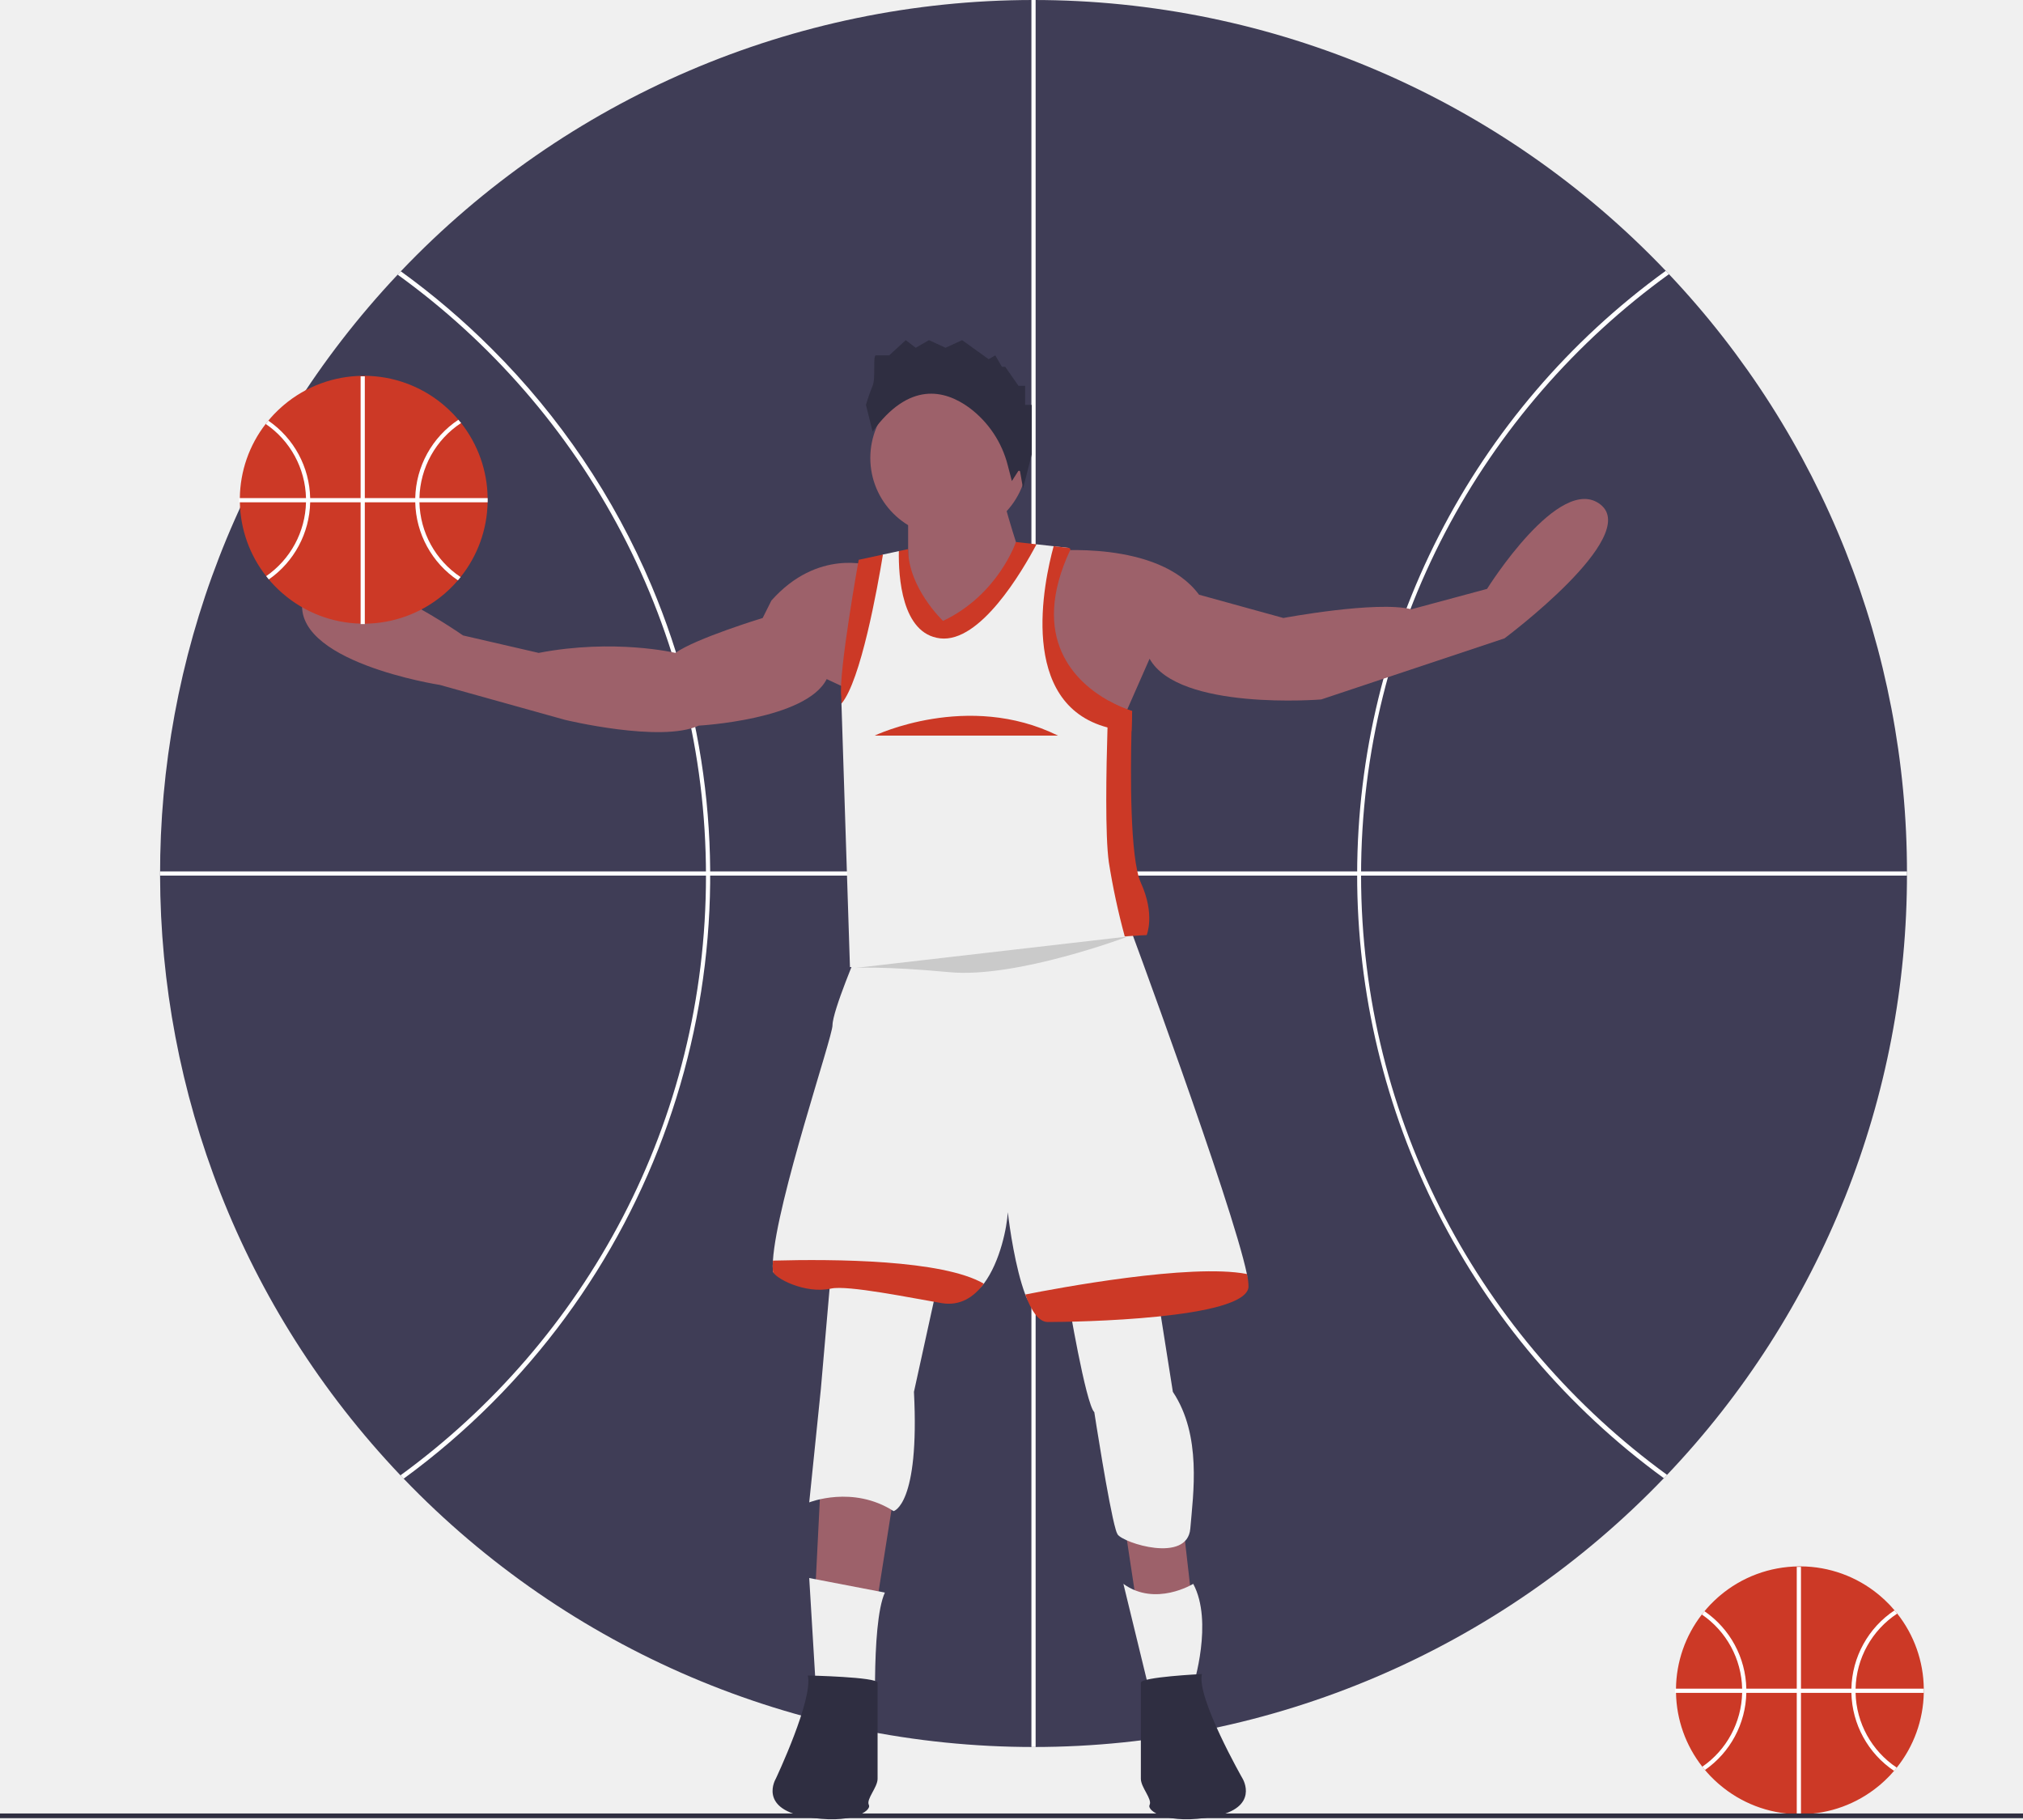
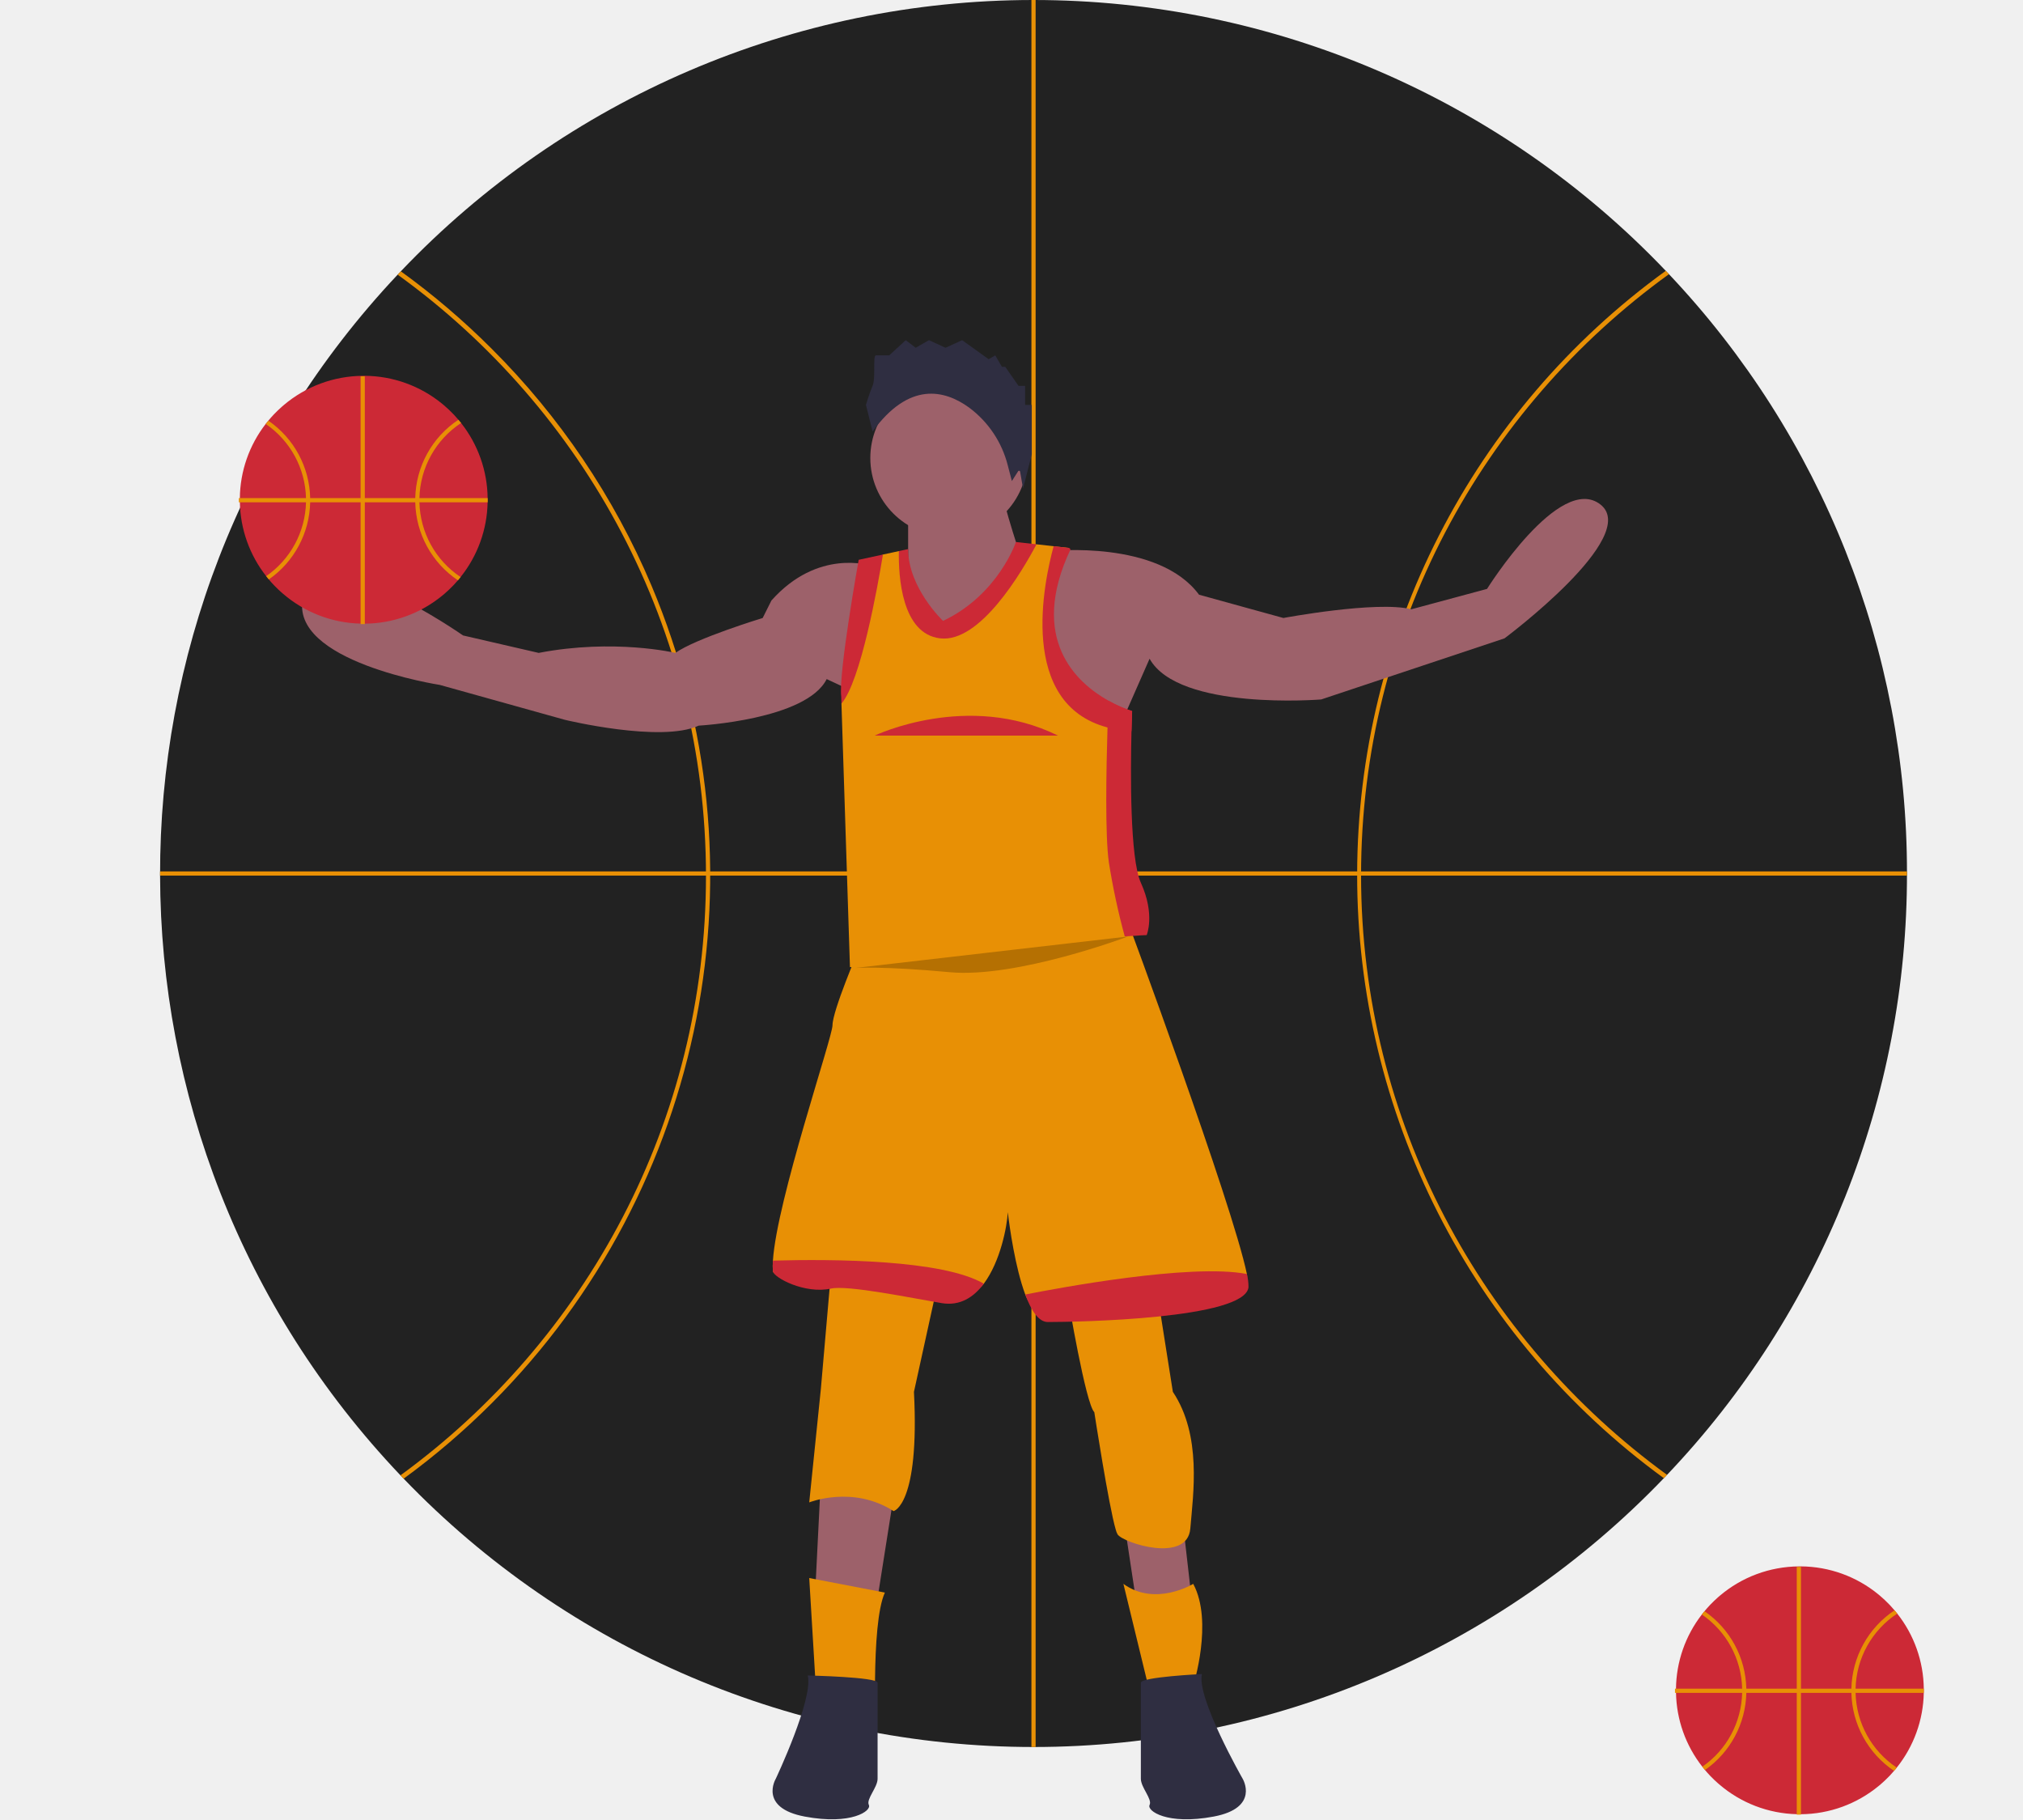
<svg xmlns="http://www.w3.org/2000/svg" data-name="Layer 1" width="963.5" height="866.436" viewBox="0 0 963.5 866.436">
-   <path d="M1034.51,821.29v.95c0,.25,0,.51-.02.76a58.689,58.689,0,0,1-12.87,35.6c-.41.53-.84,1.04-1.28,1.55-.66.78-1.34,1.53-2.04,2.27-.06.06-.12.13-.19.19l-.03.03c-.08.08-.16.17-.24.25q-1.845,1.905-3.87,3.65c-.27.23-.55.47-.84.7A58.792,58.792,0,0,1,976,880.8c-.1.01-.21.01-.31.01h-.35c-.1,0-.2,0-.3-.01-.35,0-.69-.01-1.04-.02a58.728,58.728,0,0,1-36.91-14.19c-.28-.23-.56-.47-.83-.72-1.07-.94-2.1-1.93-3.09-2.95-.08-.08-.16-.17-.24-.25l-.03-.03c-.07-.06-.13-.13-.19-.19-.84-.88-1.65-1.79-2.43-2.72q-.645-.765-1.26-1.56A58.615,58.615,0,0,1,916.49,823c-.02-.24-.02-.49-.02-.74v-.93c0-.11,0-.22.01-.33A58.693,58.693,0,0,1,928.79,785.68q.615-.795,1.26-1.56c.79-.96,1.62-1.89,2.47-2.8.06-.07.12-.13.19-.2,0-.01.01-.02.02-.03.08-.08.16-.17.25-.25q1.665-1.725,3.47-3.32c.27-.25.55-.49.83-.72A58.777,58.777,0,0,1,974.98,762.77c.1-.01.21-.01.31-.01h.65a58.802,58.802,0,0,1,37,13.4c.28.24.56.47.84.71,1.46,1.24,2.86,2.56,4.19,3.94.08.08.16.17.24.25l.02.02c.07.06.14.14.2.2.74.78,1.45,1.59,2.14,2.41.44.51.86,1.02,1.28,1.55A58.691,58.691,0,0,1,1034.5,821,2.807,2.807,0,0,1,1034.51,821.29Z" transform="translate(-118.25 -16.78205)" fill="#cc3926" />
-   <rect x="855.75" y="746.218" width="2" height="118" fill="#fff" />
-   <rect x="797.75" y="804.218" width="118.51" height="2" fill="#fff" />
-   <path d="M949.98,821a45.929,45.929,0,0,0-19.93-36.88q-.645.765-1.26,1.56A43.961,43.961,0,0,1,947.99,821c.01.33.01.66.01,1s0,.67-.01,1a44.004,44.004,0,0,1-18.97,35.17q.615.795,1.26,1.56A45.959,45.959,0,0,0,949.98,823c.02-.33.02-.67.02-1S950,821.33,949.98,821Z" transform="translate(-118.25 -16.78205)" fill="#fff" />
-   <path d="M1002.01,823c-.01-.33-.01-.66-.01-1s0-.67.01-1a43.998,43.998,0,0,1,19.84-35.76c-.42-.53-.84-1.04-1.28-1.55A45.965,45.965,0,0,0,1000.02,821c-.02.33-.02.67-.02,1s0,.67.02,1a45.95,45.95,0,0,0,20.32,37.15c.44-.51.87-1.02,1.28-1.55A43.981,43.981,0,0,1,1002.01,823Z" transform="translate(-118.25 -16.78205)" fill="#fff" />
-   <rect y="863.658" width="963.5" height="2.24" fill="#2f2e41" />
-   <path d="M1026.489,432.623A414.549,414.549,0,0,1,912.219,719.167c-.5.53-1.01,1.06-1.519,1.591a415.999,415.999,0,0,1-600.2.23c-.51-.53-1.02-1.06-1.521-1.589a415.996,415.996,0,0,1-1.339-571.81c.49-.54 1-1.07,1.509-1.601a416.003,416.003,0,0,1,602.46-.231c.51.53,1.02,1.06,1.511,1.599A414.51,414.51,0,0,1,1026.489,432.623Z" transform="translate(-118.25 -16.78205)" fill="#3f3d56" />
-   <rect x="76.239" y="415" width="832" height="2" fill="#fff" />
-   <rect x="491.239" y="0" width="2" height="832" fill="#fff" />
-   <path d="M428.536,295.672a353.752,353.752,0,0,0-76.123-112.811,356.31,356.31,0,0,0-43.264-36.873c-.51.53-1.02,1.06-1.509,1.601,88.855,64.126,146.805,168.544,146.85,286.254.045,117.21-57.335,221.292-145.51,285.556.5.53,1.01,1.06,1.521,1.589a356.737,356.737,0,0,0,42.106-36.086,355.361,355.361,0,0,0,75.931-389.229Z" transform="translate(-118.25 -16.78205)" fill="#fff" />
-   <path d="M766.489,433.723c-.045-117.71,57.825-222.172,146.63-286.366-.49-.54-1-1.07-1.511-1.599a355.313,355.313,0,0,0-.909,575c.51-.53,1.02-1.06,1.519-1.591C824.004,654.97,766.534,550.933,766.489,433.723Z" transform="translate(-118.25 -16.78205)" fill="#fff" />
+   <path d="M1034.51,821.29v.95c0,.25,0,.51-.02.76a58.689,58.689,0,0,1-12.87,35.6c-.41.53-.84,1.04-1.28,1.55-.66.78-1.34,1.53-2.04,2.27-.06.06-.12.13-.19.19l-.03.03c-.08.08-.16.17-.24.25q-1.845,1.905-3.87,3.65c-.27.23-.55.47-.84.7A58.792,58.792,0,0,1,976,880.8c-.1.01-.21.01-.31.01h-.35c-.1,0-.2,0-.3-.01-.35,0-.69-.01-1.04-.02a58.728,58.728,0,0,1-36.91-14.19c-.28-.23-.56-.47-.83-.72-1.07-.94-2.1-1.93-3.09-2.95-.08-.08-.16-.17-.24-.25l-.03-.03c-.07-.06-.13-.13-.19-.19-.84-.88-1.65-1.79-2.43-2.72q-.645-.765-1.26-1.56A58.615,58.615,0,0,1,916.49,823c-.02-.24-.02-.49-.02-.74v-.93c0-.11,0-.22.01-.33A58.693,58.693,0,0,1,928.79,785.68q.615-.795,1.26-1.56c.79-.96,1.62-1.89,2.47-2.8.06-.07.12-.13.19-.2,0-.01.01-.02.02-.03.08-.08.16-.17.25-.25q1.665-1.725,3.47-3.32c.27-.25.55-.49.83-.72A58.777,58.777,0,0,1,974.98,762.77c.1-.01.21-.01.31-.01h.65a58.802,58.802,0,0,1,37,13.4c.28.24.56.47.84.71,1.46,1.24,2.86,2.56,4.19,3.94.08.08.16.17.24.25l.02.02c.07.06.14.14.2.2.74.78,1.45,1.59,2.14,2.41.44.51.86,1.02,1.28,1.55A58.691,58.691,0,0,1,1034.5,821,2.807,2.807,0,0,1,1034.51,821.29Z" transform="translate(-118.25 -16.78205)" fill="#cc2936" />
+   <rect x="855.75" y="746.218" width="2" height="118" fill="#e89005" />
+   <rect x="797.75" y="804.218" width="118.51" height="2" fill="#e89005" />
+   <path d="M949.98,821a45.929,45.929,0,0,0-19.93-36.88q-.645.765-1.26,1.56A43.961,43.961,0,0,1,947.99,821c.01.33.01.66.01,1s0,.67-.01,1a44.004,44.004,0,0,1-18.97,35.17q.615.795,1.26,1.56A45.959,45.959,0,0,0,949.98,823c.02-.33.02-.67.02-1S950,821.33,949.98,821Z" transform="translate(-118.25 -16.78205)" fill="#e89005" />
+   <path d="M1002.01,823c-.01-.33-.01-.66-.01-1s0-.67.01-1a43.998,43.998,0,0,1,19.84-35.76c-.42-.53-.84-1.04-1.28-1.55A45.965,45.965,0,0,0,1000.02,821c-.02.33-.02.67-.02,1s0,.67.02,1a45.95,45.95,0,0,0,20.32,37.15c.44-.51.87-1.02,1.28-1.55A43.981,43.981,0,0,1,1002.01,823Z" transform="translate(-118.25 -16.78205)" fill="#e89005" />
+   <path d="M1026.489,432.623A414.549,414.549,0,0,1,912.219,719.167c-.5.53-1.01,1.06-1.519,1.591a415.999,415.999,0,0,1-600.2.23c-.51-.53-1.02-1.06-1.521-1.589a415.996,415.996,0,0,1-1.339-571.81c.49-.54 1-1.07,1.509-1.601a416.003,416.003,0,0,1,602.46-.231c.51.53,1.02,1.06,1.511,1.599A414.51,414.51,0,0,1,1026.489,432.623Z" transform="translate(-118.25 -16.78205)" fill="#222222" />
+   <rect x="76.239" y="415" width="832" height="2" fill="#e89005" />
+   <rect x="491.239" y="0" width="2" height="832" fill="#e89005" />
+   <path d="M428.536,295.672a353.752,353.752,0,0,0-76.123-112.811,356.31,356.31,0,0,0-43.264-36.873c-.51.53-1.02,1.06-1.509,1.601,88.855,64.126,146.805,168.544,146.85,286.254.045,117.21-57.335,221.292-145.51,285.556.5.53,1.01,1.06,1.521,1.589a356.737,356.737,0,0,0,42.106-36.086,355.361,355.361,0,0,0,75.931-389.229Z" transform="translate(-118.25 -16.78205)" fill="#e89005" />
+   <path d="M766.489,433.723c-.045-117.71,57.825-222.172,146.63-286.366-.49-.54-1-1.07-1.511-1.599a355.313,355.313,0,0,0-.909,575c.51-.53,1.02-1.06,1.519-1.591C824.004,654.97,766.534,550.933,766.489,433.723Z" transform="translate(-118.25 -16.78205)" fill="#e89005" />
  <polygon points="390.955 704.422 388.184 759.842 417.279 765.384 425.592 712.735 390.955 704.422" fill="#9d616a" />
  <polygon points="535.046 722.434 541.974 768.155 568.298 768.155 562.756 719.663 535.046 722.434" fill="#9d616a" />
-   <path d="M514.747,614.521l-5.542,63.733-5.542,54.034s20.782-8.313,40.179,4.156c0,0,12.469-2.771,9.698-56.805L566.01,622.834Z" transform="translate(-118.25 -16.78205)" fill="#efefef" />
-   <path d="M626.972,635.303s8.313,49.878,12.469,54.034c0,0,6.862,44.603,10.195,55.879a10.055,10.055,0,0,0,.889,2.312c2.771,4.156,33.252,13.855,34.637-2.771s5.542-44.336-8.313-65.118l-8.313-52.649Z" transform="translate(-118.25 -16.78205)" fill="#efefef" />
-   <path d="M710.795,629.069c-1.385,15.24-77.588,12.469-91.443,12.469-4.378,0-10.003-.679-12.802-8.244-4.794-12.927-7.426-31.811-8.313-39.196-.36,6.844-3.519,23.415-11.416,34.028-4.808,6.484-12.76,5.196-21.503,3.713-14.52-2.466-43.38-11.444-51.263-9.698-12.469,2.771-27.474,3.048-27.71,0a35.684,35.684,0,0,1,.028-5.002c1.829-28.652,28.375-106.323,28.375-112.073,0-6.927,12.469-36.023,12.469-36.023L654.682,453.803s50.487,136.194,57.429,169.723C712.706,626.422,710.906,627.863,710.795,629.069Z" transform="translate(-118.25 -16.78205)" fill="#efefef" />
-   <path d="M539.686,775.239l-36.023-6.927,3.464,57.498,28.403,20.09S532.758,790.479,539.686,775.239Z" transform="translate(-118.25 -16.78205)" fill="#efefef" />
-   <path d="M686.548,771.082s-18.011,11.084-33.252,0L665.766,822.345l20.782-2.771S696.247,789.093,686.548,771.082Z" transform="translate(-118.25 -16.78205)" fill="#efefef" />
+   <path d="M514.747,614.521l-5.542,63.733-5.542,54.034s20.782-8.313,40.179,4.156c0,0,12.469-2.771,9.698-56.805L566.01,622.834Z" transform="translate(-118.25 -16.78205)" fill="#e89005" />
+   <path d="M626.972,635.303s8.313,49.878,12.469,54.034c0,0,6.862,44.603,10.195,55.879a10.055,10.055,0,0,0,.889,2.312c2.771,4.156,33.252,13.855,34.637-2.771s5.542-44.336-8.313-65.118l-8.313-52.649Z" transform="translate(-118.25 -16.78205)" fill="#e89005" />
+   <path d="M710.795,629.069c-1.385,15.24-77.588,12.469-91.443,12.469-4.378,0-10.003-.679-12.802-8.244-4.794-12.927-7.426-31.811-8.313-39.196-.36,6.844-3.519,23.415-11.416,34.028-4.808,6.484-12.76,5.196-21.503,3.713-14.52-2.466-43.38-11.444-51.263-9.698-12.469,2.771-27.474,3.048-27.71,0a35.684,35.684,0,0,1,.028-5.002c1.829-28.652,28.375-106.323,28.375-112.073,0-6.927,12.469-36.023,12.469-36.023L654.682,453.803s50.487,136.194,57.429,169.723C712.706,626.422,710.906,627.863,710.795,629.069Z" transform="translate(-118.25 -16.78205)" fill="#e89005" />
+   <path d="M539.686,775.239l-36.023-6.927,3.464,57.498,28.403,20.09S532.758,790.479,539.686,775.239Z" transform="translate(-118.25 -16.78205)" fill="#e89005" />
+   <path d="M686.548,771.082s-18.011,11.084-33.252,0L665.766,822.345l20.782-2.771S696.247,789.093,686.548,771.082Z" transform="translate(-118.25 -16.78205)" fill="#e89005" />
  <path d="M690.705,814.032s-29.095,1.385-29.095,4.156V863.91c0,4.156,5.542,9.698,4.156,12.469s8.313,9.698,30.481,5.542,13.855-18.011,13.855-18.011S687.934,825.116,690.705,814.032Z" transform="translate(-118.25 -16.78205)" fill="#2f2e41" />
  <path d="M502.97,814.725s33.252.693,33.252,3.464V863.91c0,4.156-5.542,9.698-4.156,12.469s-8.313,9.698-30.481,5.542-13.855-18.011-13.855-18.011S505.741,825.809,502.97,814.725Z" transform="translate(-118.25 -16.78205)" fill="#2f2e41" />
-   <path d="M712.873,629.761c-1.385,15.24-81.744,16.626-95.599,16.626-4.378,0-7.925-5.528-10.724-13.093,14.867-2.951,78.808-14.991,105.562-9.768A25.436,25.436,0,0,1,712.873,629.761Z" transform="translate(-118.25 -16.78205)" fill="#cc3926" />
-   <path d="M586.82,628.127c-4.808,6.484-11.375,10.738-20.117,9.255-14.52-2.466-44.765-8.673-52.649-6.927-12.469,2.771-27.474-5.265-27.71-8.313a35.684,35.684,0,0,1,.028-5.002C515.536,616.35,567.188,616.696,586.82,628.127Z" transform="translate(-118.25 -16.78205)" fill="#cc3926" />
+   <path d="M712.873,629.761c-1.385,15.24-81.744,16.626-95.599,16.626-4.378,0-7.925-5.528-10.724-13.093,14.867-2.951,78.808-14.991,105.562-9.768A25.436,25.436,0,0,1,712.873,629.761Z" transform="translate(-118.25 -16.78205)" fill="#cc2936" />
+   <path d="M586.82,628.127c-4.808,6.484-11.375,10.738-20.117,9.255-14.52-2.466-44.765-8.673-52.649-6.927-12.469,2.771-27.474-5.265-27.71-8.313a35.684,35.684,0,0,1,.028-5.002C515.536,616.35,567.188,616.696,586.82,628.127Z" transform="translate(-118.25 -16.78205)" fill="#cc2936" />
  <path d="M532.758,286.158s-24.939-8.313-47.107,16.626l-4.156,8.313s-31.866,9.698-41.565,16.626c0,0-29.095-6.927-65.118,0l-36.023-8.313S269.514,270.918,262.587,301.399s65.118,41.565,65.118,41.565l59.576,16.626s45.721,11.084,63.733,2.771c0,0,51.263-2.771,60.962-22.168l20.782,9.698Z" transform="translate(-118.25 -16.78205)" fill="#9d616a" />
  <path d="M618.659,279.231s51.263-5.542,70.66,20.782l40.179,11.084s44.336-8.313,60.962-4.156l36.023-9.698s34.637-55.42,54.034-40.179-45.721,63.733-45.721,63.733l-87.286,29.095s-67.889,5.542-81.744-19.397L650.525,365.132l-58.191-13.855Z" transform="translate(-118.25 -16.78205)" fill="#9d616a" />
  <circle cx="451.917" cy="218.113" r="37.408" fill="#9d616a" />
  <path d="M550.77,257.063v30.481l13.855,48.492,41.565-48.492s-11.084-33.252-11.084-38.794S550.77,257.063,550.77,257.063Z" transform="translate(-118.25 -16.78205)" fill="#9d616a" />
-   <path d="M660.917,457.267s-.679,5.002-6.983,5.459c-12.622.928-33.876,3.076-47.744,7.703-20.782,6.927-83.13,6.927-83.13,6.927L519.014,351.858l1.967-9.588c-1.385-11.084,9.698-55.42,9.698-55.42l8.091-5.971,7.579-1.635,2.341,2.064c0,18.455,18.011,36.023,18.011,36.023,26.324-12.469,37.408-40.179,37.408-40.179l7.8-1.15,8.161.914,7.385.831-2.563,2.175-1.385,2.771c-.083.166.069-.166,0,0-20.173,42.798,4.184,62.154,19.397,70.66,6.304,3.547,6.927,6.927,6.927,6.927s5.694-1.704,5.542,4.156c-.457,18.968-3.907,61.793,1.385,73.431C663.688,453.111,660.917,457.267,660.917,457.267Z" transform="translate(-118.25 -16.78205)" fill="#efefef" />
+   <path d="M660.917,457.267s-.679,5.002-6.983,5.459c-12.622.928-33.876,3.076-47.744,7.703-20.782,6.927-83.13,6.927-83.13,6.927L519.014,351.858l1.967-9.588c-1.385-11.084,9.698-55.42,9.698-55.42l8.091-5.971,7.579-1.635,2.341,2.064c0,18.455,18.011,36.023,18.011,36.023,26.324-12.469,37.408-40.179,37.408-40.179l7.8-1.15,8.161.914,7.385.831-2.563,2.175-1.385,2.771c-.083.166.069-.166,0,0-20.173,42.798,4.184,62.154,19.397,70.66,6.304,3.547,6.927,6.927,6.927,6.927s5.694-1.704,5.542,4.156c-.457,18.968-3.907,61.793,1.385,73.431C663.688,453.111,660.917,457.267,660.917,457.267Z" transform="translate(-118.25 -16.78205)" fill="#e89005" />
  <path d="M530.68,209.605a93.276,93.276,0,0,1,3.159-9.066c1.579-3.626,0-14.505,1.579-14.505h6.318l7.897-7.252,4.738,3.626,6.318-3.626,7.897,3.626,7.897-3.626,12.636,9.066,3.159-1.813,3.159,5.439h1.579l6.318,9.066h3.159v9.066h3.159v23.57l-4.156,16.267-1.385-7.982a.504.504,0,0,0-.928-.272l-3.007,4.679-1.929-7.382A49.341,49.341,0,0,0,579.798,210.884c-11.688-8.481-28.585-12.52-45.959,11.413Z" transform="translate(-118.25 -16.78205)" fill="#2f2e41" />
-   <path d="M538.771,280.88c-2.632,16.002-10.585,60.255-19.757,70.979l-.111-3.353c-1.385-11.084,8.313-65.118,8.313-65.118Z" transform="translate(-118.25 -16.78205)" fill="#cc3926" />
-   <path d="M611.912,276.003c-6.955,13.134-26.878,47.038-45.901,44.793-18.358-2.161-19.882-29.567-19.66-41.551l4.42-.956c0,18.455,16.626,34.194,16.626,34.194,26.324-12.469,34.706-37.575,34.706-37.575Z" transform="translate(-118.25 -16.78205)" fill="#cc3926" />
-   <path d="M657.453,355.433s-.152,3.713-.304,9.574a57.666,57.666,0,0,1-11.417-1.773C602.934,351.942,615.445,293.82,620.072,276.917l7.385.831h.014c.208.194.43.402.651.61-20.173,42.798,2.84,63.608,18.053,72.115A57.881,57.881,0,0,0,657.453,355.433Z" transform="translate(-118.25 -16.78205)" fill="#cc3926" />
-   <path d="M664.38,462.116s-4.143.152-10.447.61A329.948,329.948,0,0,1,646.369,427.479c-1.829-12.802-1.247-44.294-.637-64.245.166-5.223.319-9.671.443-12.761a57.881,57.881,0,0,0,11.278,4.96s-.152,3.713-.304,9.574c-.457,18.968-.831,60.532,4.461,72.171C668.537,452.418,664.38,462.116,664.38,462.116Z" transform="translate(-118.25 -16.78205)" fill="#cc3926" />
-   <path d="M534.837,367.102s44.336-21.212,87.286,0" transform="translate(-118.25 -16.78205)" fill="#cc3926" />
-   <path d="M525.489,477.782s13-1,45,2,85-17,85-17" transform="translate(-118.25 -16.78205)" fill="#cacaca" />
-   <path d="M350.51,254.29v.95c0,.25,0,.51-.02.76a58.689,58.689,0,0,1-12.87,35.6c-.41.53-.84,1.04-1.28,1.55-.66.78-1.34,1.53-2.04,2.27-.06.06-.12.13-.19.19l-.03.03c-.08.08-.16.17-.24.25q-1.845,1.905-3.87,3.65c-.27.23-.55.47-.84.7A58.792,58.792,0,0,1,292,313.8c-.1.01-.21.01-.31.01h-.35c-.1,0-.2,0-.3-.01-.35,0-.69-.01-1.04-.02a58.728,58.728,0,0,1-36.91-14.19c-.28-.23-.56-.47-.83-.72-1.07-.94-2.1-1.93-3.09-2.95-.08-.08-.16-.17-.24-.25l-.03-.03c-.07-.06-.13-.13-.19-.19-.84-.88-1.65-1.79-2.43-2.72q-.645-.765-1.26-1.56A58.615,58.615,0,0,1,232.49,256c-.02-.24-.02-.49-.02-.74v-.93c0-.11,0-.22.01-.33A58.693,58.693,0,0,1,244.79,218.68q.615-.795,1.26-1.56c.79-.96,1.62-1.89,2.47-2.8.06-.07.12-.13.19-.2,0-.01.01-.02.02-.03.08-.08.16-.17.25-.25q1.665-1.725,3.47-3.32c.27-.25.55-.49.83-.72a58.777,58.777,0,0,1,37.7-14.03c.1-.01.21-.01.31-.01h.65a58.802,58.802,0,0,1,37,13.4c.28.24.56.47.84.71,1.46,1.24,2.86,2.56,4.19,3.94.08.08.16.17.24.25l.02.02c.07.06.14.14.2.2.74.78,1.45,1.59,2.14,2.41.44.51.86,1.02,1.28,1.55A58.691,58.691,0,0,1,350.5,254,2.807,2.807,0,0,1,350.51,254.29Z" transform="translate(-118.25 -16.78205)" fill="#cc3926" />
-   <rect x="171.75" y="179.218" width="2" height="118" fill="#fff" />
-   <rect x="113.75" y="237.218" width="118.51" height="2" fill="#fff" />
-   <path d="M265.98,254a45.929,45.929,0,0,0-19.93-36.88q-.645.765-1.26,1.56A43.961,43.961,0,0,1,263.99,254c.01.33.01.66.01,1s0,.67-.01,1a44.004,44.004,0,0,1-18.97,35.17q.615.795,1.26,1.56A45.959,45.959,0,0,0,265.98,256c.02-.33.02-.67.02-1S266,254.33,265.98,254Z" transform="translate(-118.25 -16.78205)" fill="#fff" />
-   <path d="M318.01,256c-.01-.33-.01-.66-.01-1s0-.67.01-1a43.998,43.998,0,0,1,19.84-35.76c-.42-.53-.84-1.04-1.28-1.55A45.965,45.965,0,0,0,316.02,254c-.02.33-.02.67-.02,1s0,.67.02,1a45.95,45.95,0,0,0,20.32,37.15c.44-.51.87-1.02,1.28-1.55A43.981,43.981,0,0,1,318.01,256Z" transform="translate(-118.25 -16.78205)" fill="#fff" />
+   <path d="M538.771,280.88c-2.632,16.002-10.585,60.255-19.757,70.979l-.111-3.353c-1.385-11.084,8.313-65.118,8.313-65.118Z" transform="translate(-118.25 -16.78205)" fill="#cc2936" />
+   <path d="M611.912,276.003c-6.955,13.134-26.878,47.038-45.901,44.793-18.358-2.161-19.882-29.567-19.66-41.551l4.42-.956c0,18.455,16.626,34.194,16.626,34.194,26.324-12.469,34.706-37.575,34.706-37.575Z" transform="translate(-118.25 -16.78205)" fill="#cc2936" />
+   <path d="M657.453,355.433s-.152,3.713-.304,9.574a57.666,57.666,0,0,1-11.417-1.773C602.934,351.942,615.445,293.82,620.072,276.917l7.385.831h.014c.208.194.43.402.651.61-20.173,42.798,2.84,63.608,18.053,72.115A57.881,57.881,0,0,0,657.453,355.433Z" transform="translate(-118.25 -16.78205)" fill="#cc2936" />
+   <path d="M664.38,462.116s-4.143.152-10.447.61A329.948,329.948,0,0,1,646.369,427.479c-1.829-12.802-1.247-44.294-.637-64.245.166-5.223.319-9.671.443-12.761a57.881,57.881,0,0,0,11.278,4.96s-.152,3.713-.304,9.574c-.457,18.968-.831,60.532,4.461,72.171C668.537,452.418,664.38,462.116,664.38,462.116Z" transform="translate(-118.25 -16.78205)" fill="#cc2936" />
+   <path d="M534.837,367.102s44.336-21.212,87.286,0" transform="translate(-118.25 -16.78205)" fill="#cc2936" />
+   <path d="M525.489,477.782s13-1,45,2,85-17,85-17" transform="translate(-118.25 -16.78205)" fill="#b57002" />
+   <path d="M350.51,254.29v.95c0,.25,0,.51-.02.76a58.689,58.689,0,0,1-12.87,35.6c-.41.53-.84,1.04-1.28,1.55-.66.78-1.34,1.53-2.04,2.27-.06.06-.12.13-.19.19l-.03.03c-.08.08-.16.17-.24.25q-1.845,1.905-3.87,3.65c-.27.23-.55.47-.84.7A58.792,58.792,0,0,1,292,313.8c-.1.01-.21.01-.31.01h-.35c-.1,0-.2,0-.3-.01-.35,0-.69-.01-1.04-.02a58.728,58.728,0,0,1-36.91-14.19c-.28-.23-.56-.47-.83-.72-1.07-.94-2.1-1.93-3.09-2.95-.08-.08-.16-.17-.24-.25l-.03-.03c-.07-.06-.13-.13-.19-.19-.84-.88-1.65-1.79-2.43-2.72q-.645-.765-1.26-1.56A58.615,58.615,0,0,1,232.49,256c-.02-.24-.02-.49-.02-.74v-.93c0-.11,0-.22.01-.33A58.693,58.693,0,0,1,244.79,218.68q.615-.795,1.26-1.56c.79-.96,1.62-1.89,2.47-2.8.06-.07.12-.13.19-.2,0-.01.01-.02.02-.03.08-.08.16-.17.25-.25q1.665-1.725,3.47-3.32c.27-.25.55-.49.83-.72a58.777,58.777,0,0,1,37.7-14.03c.1-.01.21-.01.31-.01h.65a58.802,58.802,0,0,1,37,13.4c.28.24.56.47.84.71,1.46,1.24,2.86,2.56,4.19,3.94.08.08.16.17.24.25l.02.02c.07.06.14.14.2.2.74.78,1.45,1.59,2.14,2.41.44.51.86,1.02,1.28,1.55A58.691,58.691,0,0,1,350.5,254,2.807,2.807,0,0,1,350.51,254.29Z" transform="translate(-118.25 -16.78205)" fill="#cc2936" />
+   <rect x="171.75" y="179.218" width="2" height="118" fill="#e89005" />
+   <rect x="113.75" y="237.218" width="118.51" height="2" fill="#e89005" />
+   <path d="M265.98,254a45.929,45.929,0,0,0-19.93-36.88q-.645.765-1.26,1.56A43.961,43.961,0,0,1,263.99,254c.01.33.01.66.01,1s0,.67-.01,1a44.004,44.004,0,0,1-18.97,35.17q.615.795,1.26,1.56A45.959,45.959,0,0,0,265.98,256c.02-.33.02-.67.02-1S266,254.33,265.98,254Z" transform="translate(-118.25 -16.78205)" fill="#e89005" />
+   <path d="M318.01,256c-.01-.33-.01-.66-.01-1s0-.67.01-1a43.998,43.998,0,0,1,19.84-35.76c-.42-.53-.84-1.04-1.28-1.55A45.965,45.965,0,0,0,316.02,254c-.02.33-.02.67-.02,1s0,.67.02,1a45.95,45.95,0,0,0,20.32,37.15c.44-.51.87-1.02,1.28-1.55A43.981,43.981,0,0,1,318.01,256Z" transform="translate(-118.25 -16.78205)" fill="#e89005" />
</svg>
